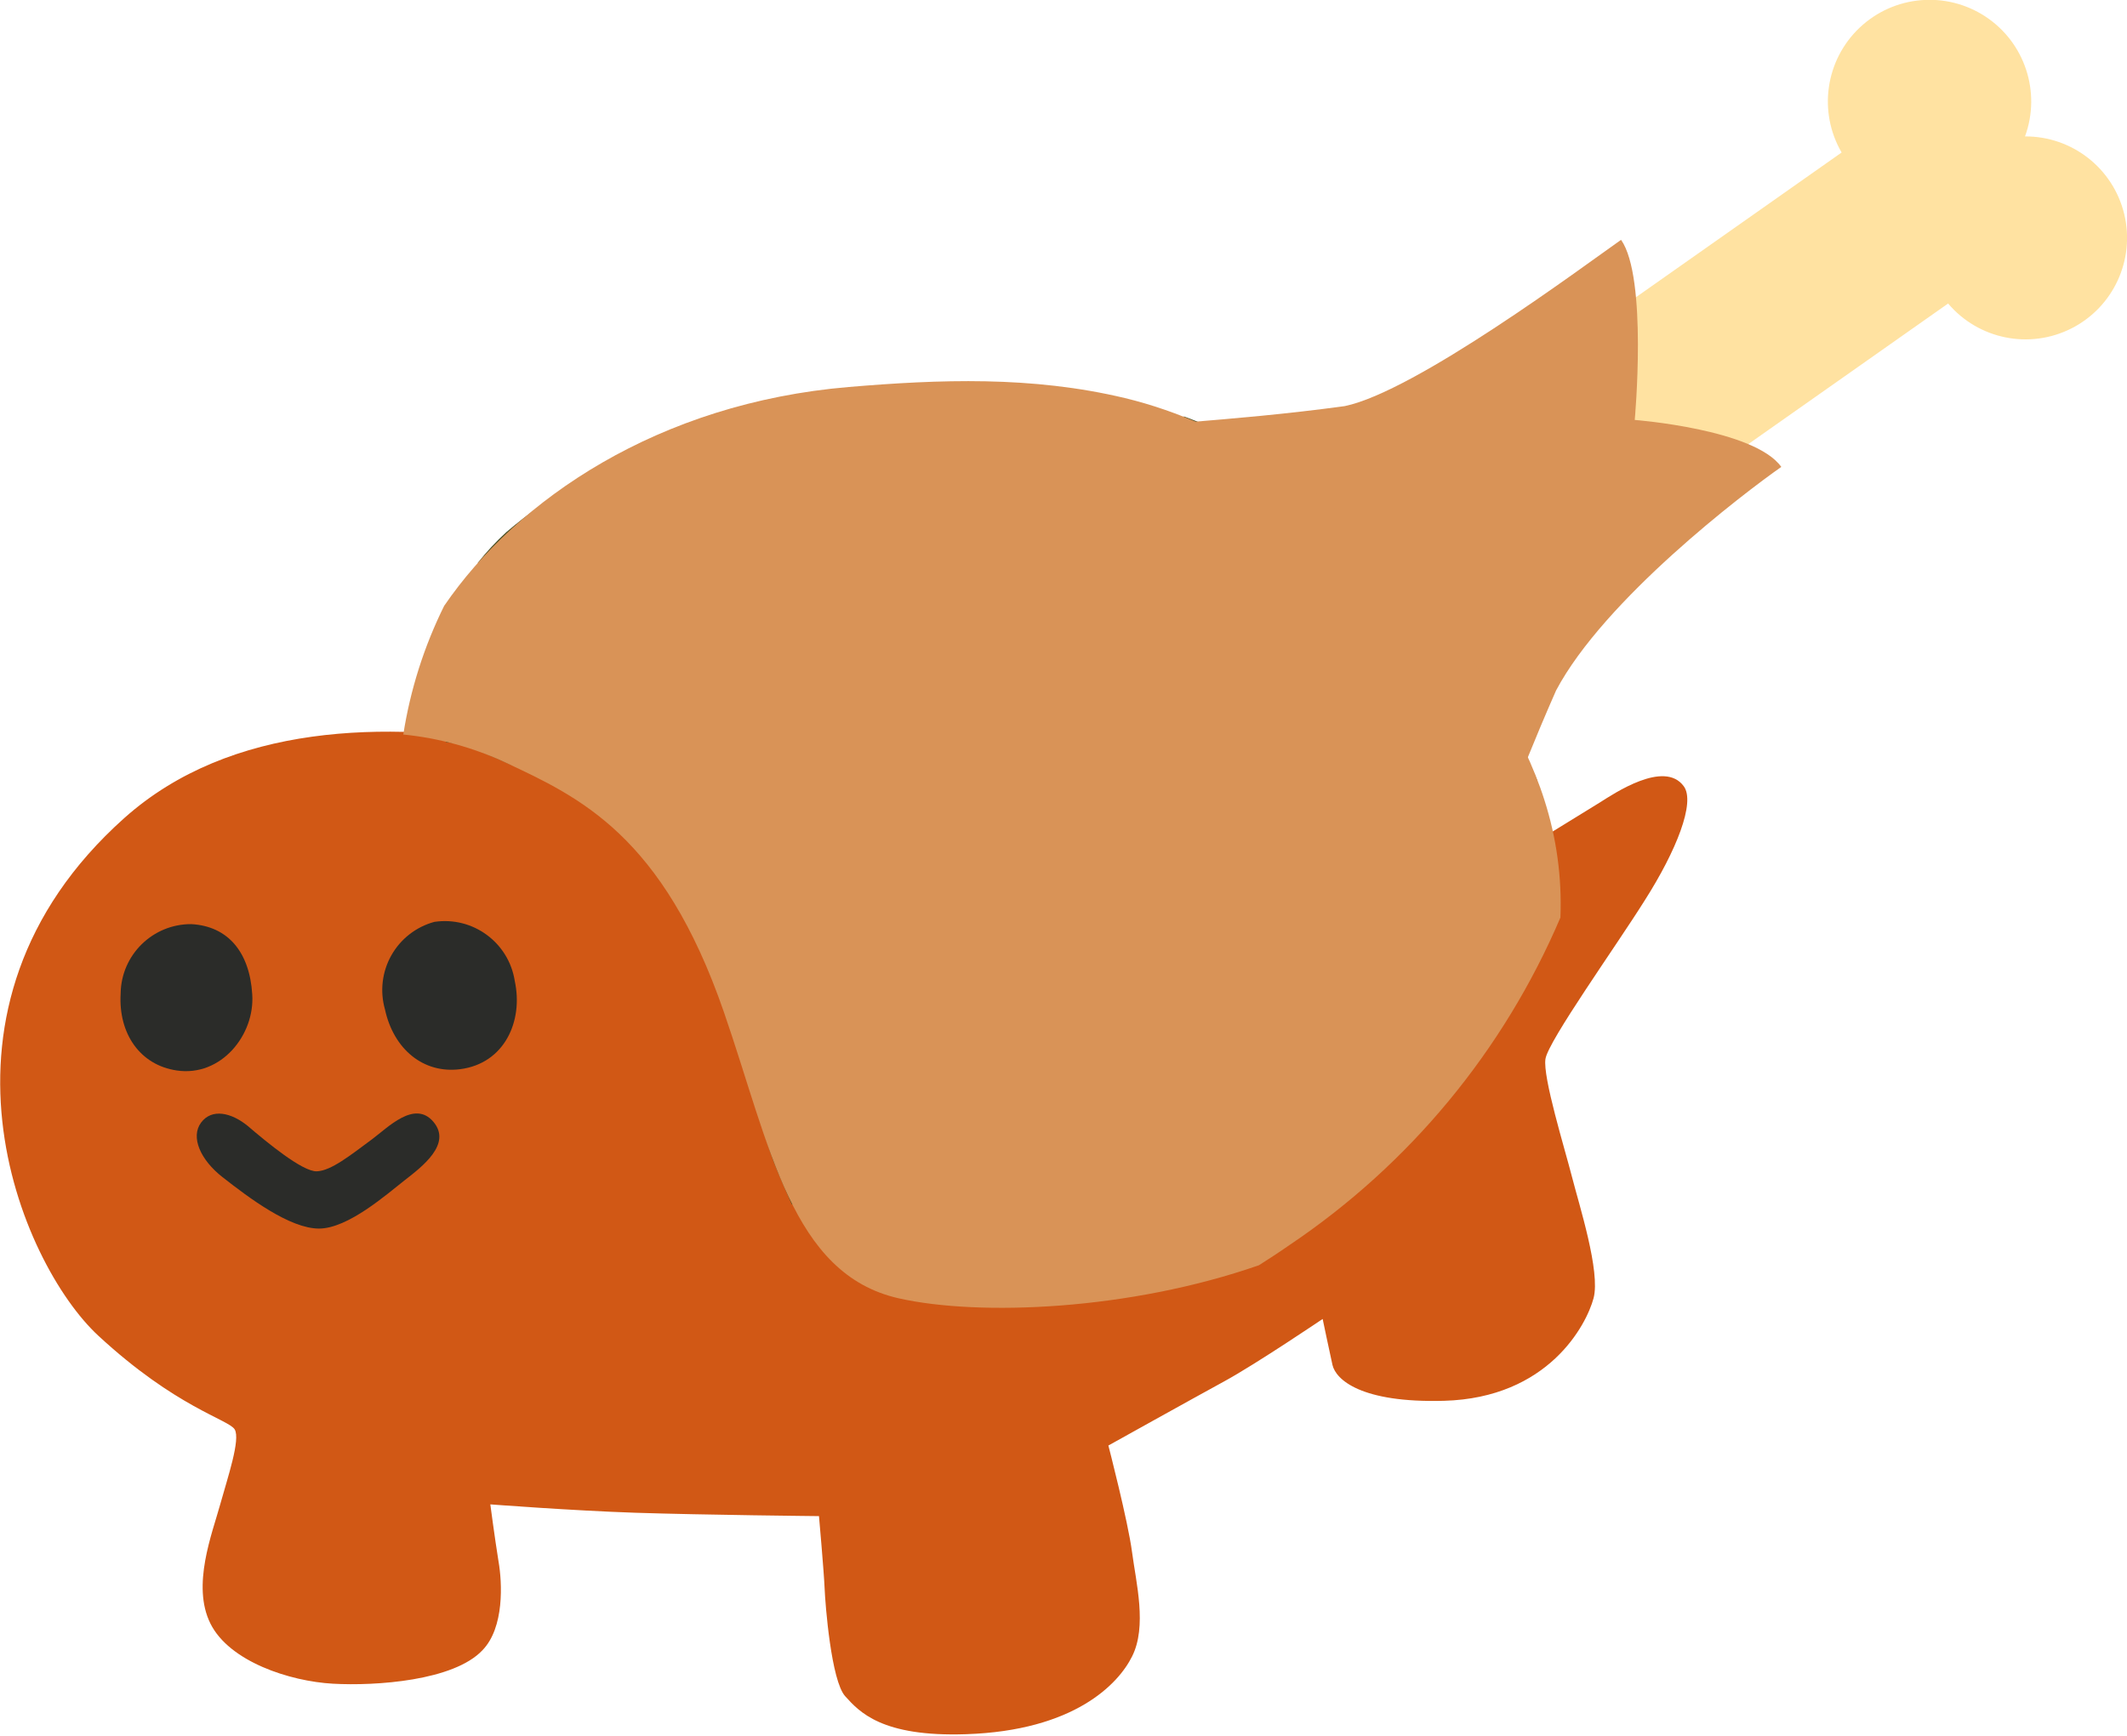
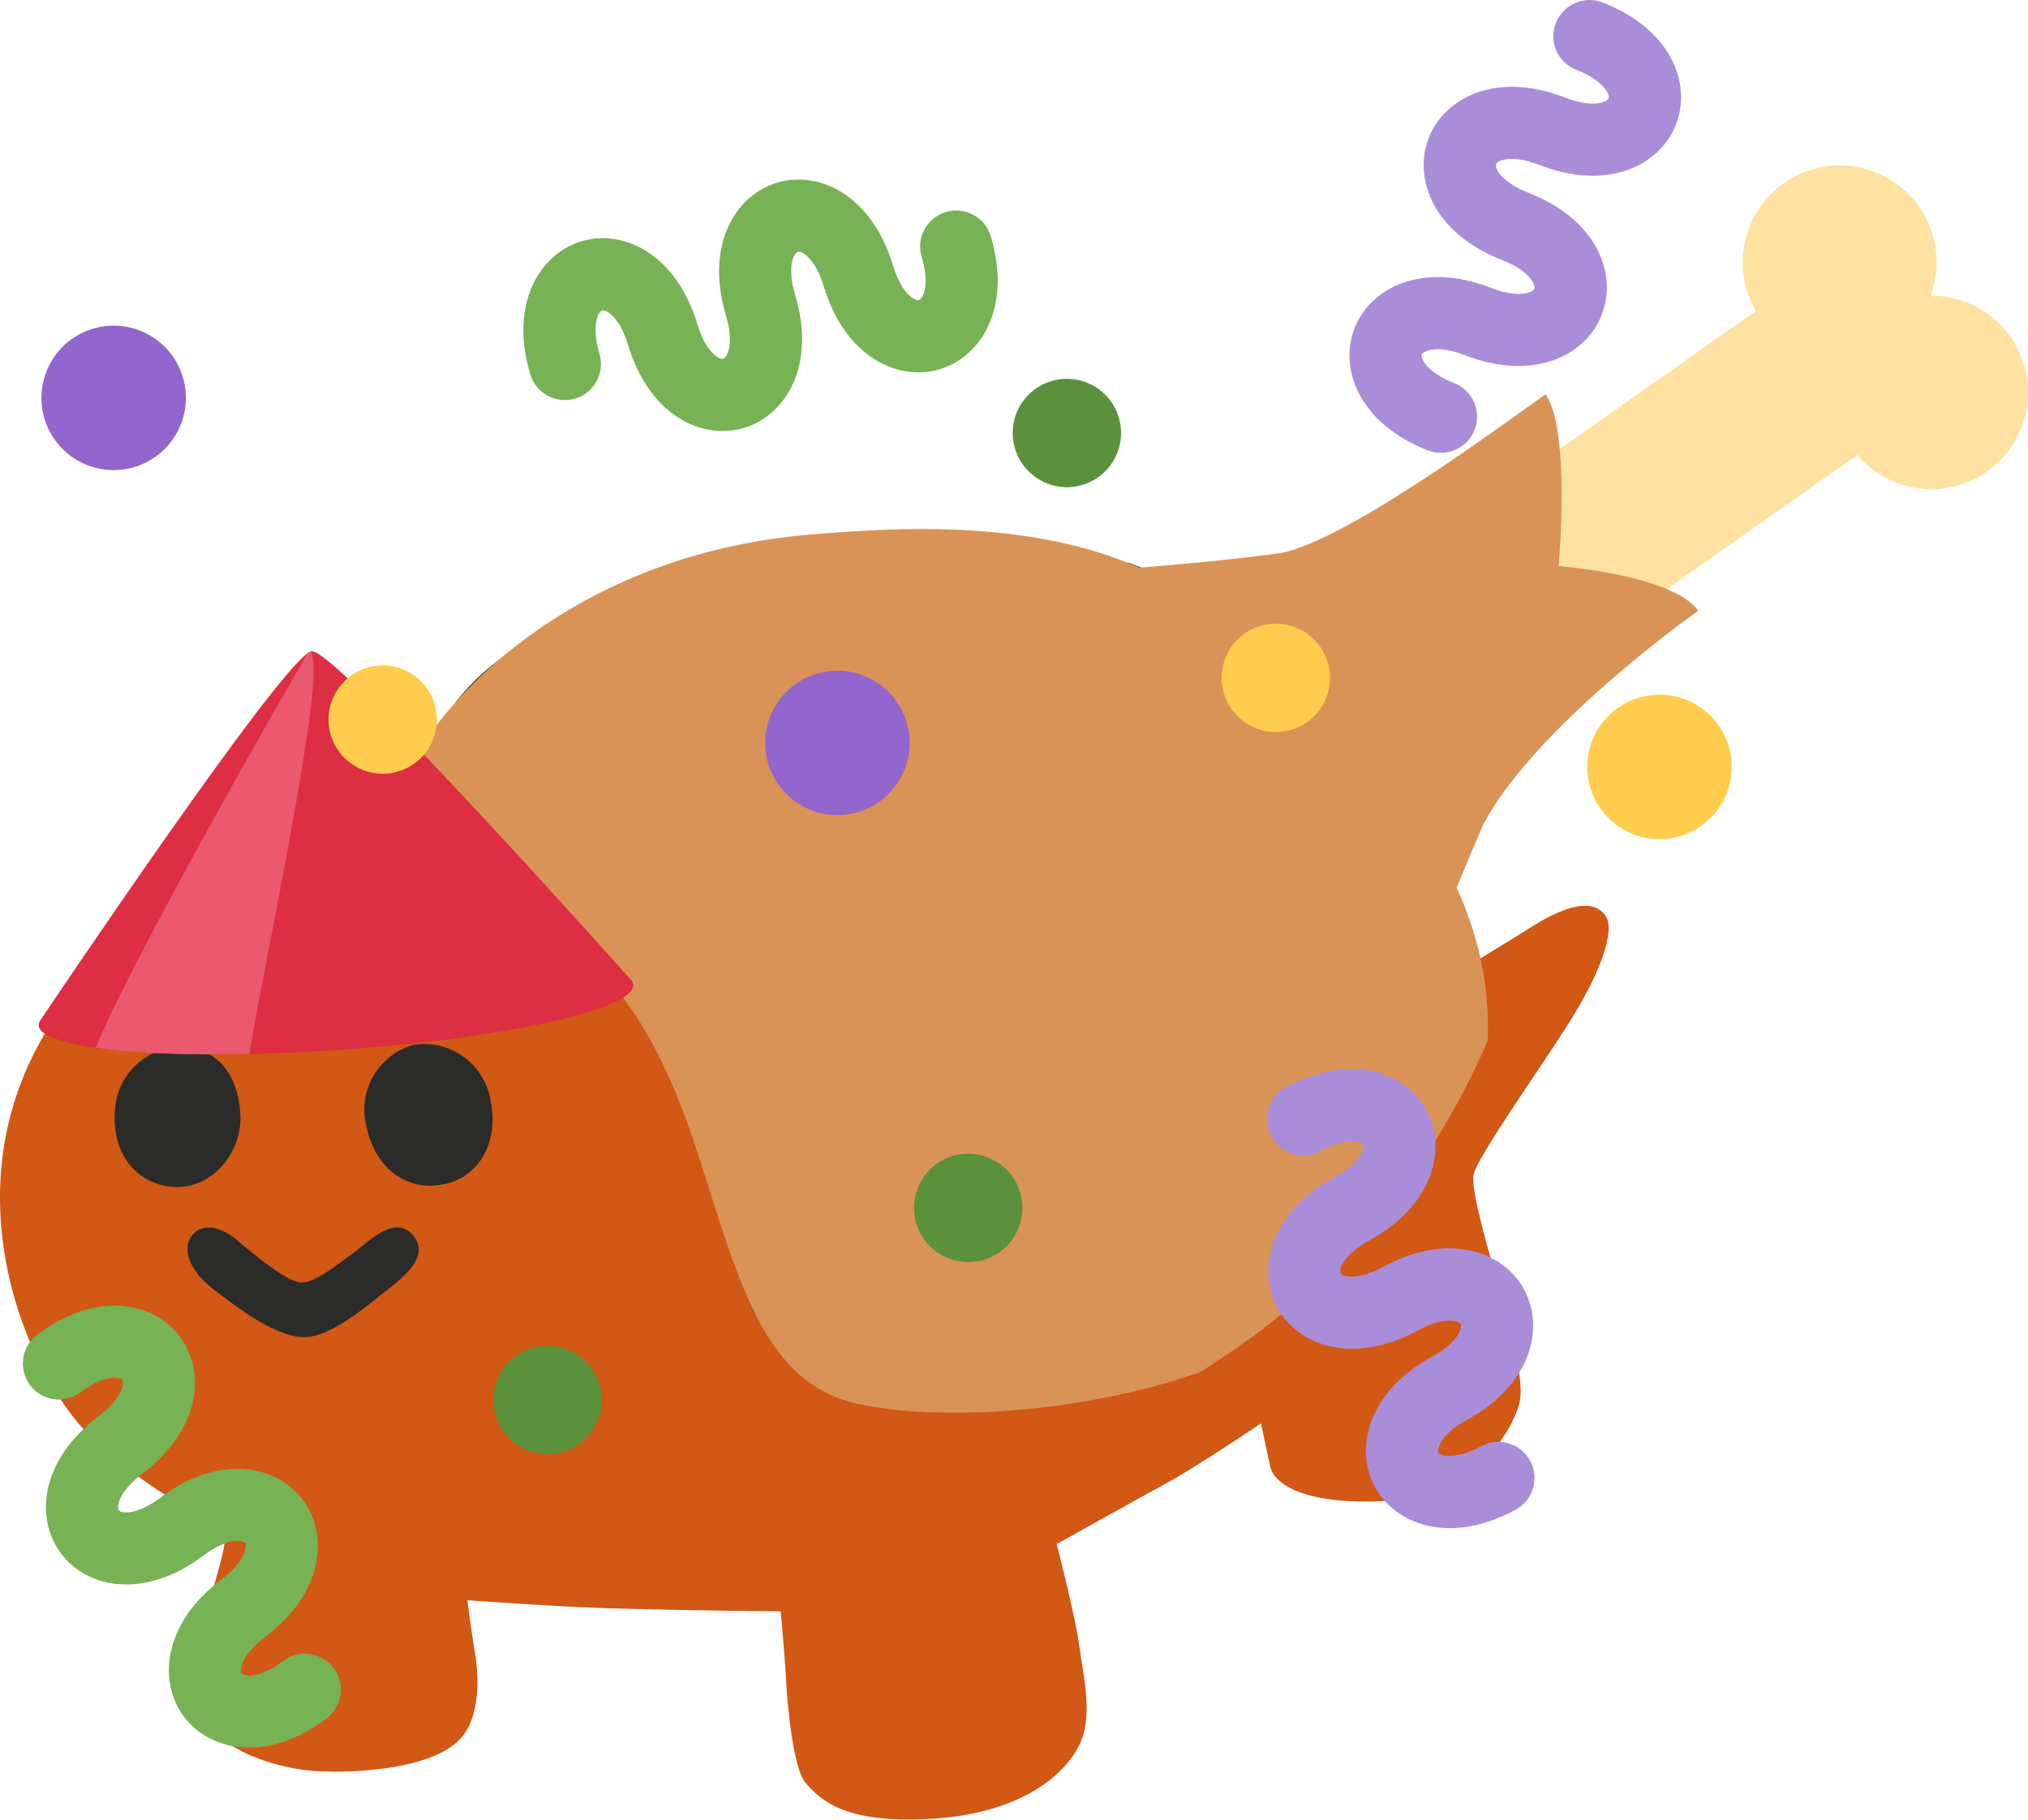
- <svg xmlns="http://www.w3.org/2000/svg" width="46.64mm" height="38.07mm" viewBox="0 0 132.22 107.92">
-   <defs>
-     <style>
+ <svg xmlns="http://www.w3.org/2000/svg" width="46.637mm" height="41.851mm" viewBox="0 0 132.212 118.637" version="1.1" id="svg42272">
+   <defs id="defs42248">
+     <style id="style42246">
      .cls-1 {
        fill: #d15815;
      }

      .cls-2 {
        fill: #4a4f23;
      }

      .cls-3 {
        fill: #2b2c29;
      }

      .cls-4 {
        fill: #ffe2a1;
      }

      .cls-5 {
        fill: #d99357;
      }
    </style>
  </defs>
-   <g id="Layer_2" data-name="Layer 2">
+   <g id="Layer_2" data-name="Layer 2" transform="translate(-0.01138548,10.79595)">
    <g id="grid">
      <g id="wh_copy" data-name="wh copy">
        <g id="wings">
-           <g>
-             <path class="cls-1" d="M95.19,52.52l4.27-2.63c.86-.54,4-2.67,5.21-1,.73,1-.46,4-2.42,7.08-1.79,2.86-6,8.74-6.18,9.87s1.21,5.61,1.65,7.34,1.78,5.89,1.34,7.54-2.8,6.2-9.3,6.38c-5.16.14-6.72-1.32-6.93-2.23-.15-.66-.61-2.86-.61-2.86s-4.14,2.8-6.1,3.87-7.22,4-7.22,4,1.22,4.71,1.47,6.62.95,4.62,0,6.5c-.85,1.71-3.59,4.61-10.32,4.83-5.25.18-6.64-1.4-7.51-2.36s-1.24-5.71-1.28-6.71-.35-4.49-.35-4.49-7.13-.07-11.43-.21c-3.9-.13-9-.52-9-.52s.27,2.06.51,3.55c.23,1.32.37,4.11-1,5.52-1.79,1.9-6.63,2.23-9.3,2.08s-6.43-1.37-7.61-3.74.11-5.59.62-7.45c.45-1.62,1.26-4,.89-4.62s-3.64-1.35-8.48-5.83S-5.5,62.69,7.72,50.87s38.91-.58,40.27.2S95.19,52.52,95.19,52.52Z" />
-             <path class="cls-2" d="M94.22,45.54c-.41-.86-1.24-2.17-1.24-2.17s0,1.82-.11,2.79c-.19,1.57-.92,4.85-1.43,4.39A105.24,105.24,0,0,1,84,41.76C82.39,39.58,76.93,34,76.73,32a19.52,19.52,0,0,1,1-4.17l-2.14-1.1a21.18,21.18,0,0,0-2-.84s-.51,4.38-1.23,5.22-4.63,2.5-7.73,3.81c-3.75,1.59-7.36,3.61-8.73,3.92-1.2.27-8.11-.93-10.72-1.33-3.27-.49-8.22-1.67-9.38-2.44A13.53,13.53,0,0,1,33,31.87s-.77.57-1.53,1.22A15.79,15.79,0,0,0,29.7,35s2.13,2,2.28,2.74c.2,1.06-1,2.55-2,4-.61.85-2.27,4.4-2.27,4.4a6.56,6.56,0,0,1,1.93.49c1.11.46,2.16.94,2.16.94s2.39-6.23,4.08-6.86c1.44-.53,5.62.66,8.64,1.16,4.29.71,8.62,1.32,9.58,2.43s2.06,5.86,3.08,9.83c1.12,4.34,4,15.62,3.48,16.51s-5,.76-7.61.55a33.78,33.78,0,0,1-5.75-1.33s.59,1.85.78,2.34c.27.71,1.13,2.67,1.13,2.67s5.12,2,19.93,0,21.75-12.39,23.65-17c2.55-6.13,2.77-9.34,2.77-9.34S94.63,46.41,94.22,45.54Zm-12.78,20C77.78,68,68.15,70.92,66.36,70.05c-1.44-.7-4-12.23-5.2-17.37-.78-3.29-2.51-8.27-1.65-9.88.58-1.09,4.14-2.82,6.77-4.18s6.07-3,7.14-2.94c1.52.12,5,5.24,8.39,9.61S89,54.2,89.11,55.82,85.22,62.92,81.44,65.51Z" />
-             <path class="cls-3" d="M32,61c.54,2.49-.64,5.13-3.4,5.48-2.27.29-4.13-1.23-4.67-3.72A4.39,4.39,0,0,1,27,57.32,4.4,4.4,0,0,1,32,61Z" />
-             <path class="cls-3" d="M15.68,61.83c.17,2.52-1.94,5.14-4.69,4.73-2.27-.33-3.64-2.28-3.49-4.79a4.37,4.37,0,0,1,4.4-4.31C14.18,57.59,15.52,59.21,15.68,61.83Z" />
-             <path class="cls-3" d="M23.11,70.85c1-.74,2.66-2.48,3.83-1.1s-.7,2.79-1.79,3.64-3.51,3-5.32,3-4.33-1.89-6-3.2c-1.37-1.07-2-2.49-1.33-3.39s1.88-.62,2.89.2c1.17,1,3.42,2.87,4.31,2.83S21.77,71.84,23.11,70.85Z" />
-             <path class="cls-4" d="M104.59,30.49,121.1,18.87a6.31,6.31,0,1,0,4.78-10.39,6.32,6.32,0,1,0-11.4,1L98,21.08Z" />
-             <path class="cls-5" d="M101.62,26.11s.81-8.85-.85-11.2C98.42,16.56,88,24.34,83.59,25.25c-14.66,2-21.64.23-33.11,8.3-5.06,3.57-8.16,7.28-9.95,10.89,3.25-4.72,9.56-9,18.07-9.77a38.26,38.26,0,0,1,12.32.49c9.66,2.32,16.94,12.26,18.69,17.94a15.27,15.27,0,0,1,.76,5.26c2-4.33,3.66-9.3,6.36-15.43,3-5.66,11.63-12.24,14-13.9C109.06,26.68,101.62,26.11,101.62,26.11Z" />
-             <path class="cls-5" d="M69.93,24.75c-5.81-1.39-11.56-1.16-17.16-.69-11.85,1-20.64,7-25.16,13.61a27.61,27.61,0,0,0-2.54,8,19.68,19.68,0,0,1,6.35,1.74C36,49.56,41.2,51.92,45,62.93c2.88,8.33,4.19,16.3,10.88,17.8,5,1.12,14.32.75,22.38-2.06.63-.4,1.26-.81,1.89-1.25A46.52,46.52,0,0,0,97,57.05,21.17,21.17,0,0,0,96,49.73C93.51,41.82,83.38,28,69.93,24.75Z" />
+           <g id="g42266">
+             <path class="cls-1" d="m 95.19,52.52 4.27,-2.63 c 0.86,-0.54 4,-2.67 5.21,-1 0.73,1 -0.46,4 -2.42,7.08 -1.79,2.86 -6,8.74 -6.18,9.87 -0.18,1.13 1.21,5.61 1.65,7.34 0.44,1.73 1.78,5.89 1.34,7.54 -0.44,1.65 -2.8,6.2 -9.3,6.38 -5.16,0.14 -6.72,-1.32 -6.93,-2.23 -0.15,-0.66 -0.61,-2.86 -0.61,-2.86 0,0 -4.14,2.8 -6.1,3.87 -1.96,1.07 -7.22,4 -7.22,4 0,0 1.22,4.71 1.47,6.62 0.25,1.91 0.95,4.62 0,6.5 -0.85,1.71 -3.59,4.61 -10.32,4.83 -5.25,0.18 -6.64,-1.4 -7.51,-2.36 -0.87,-0.96 -1.24,-5.71 -1.28,-6.71 -0.04,-1 -0.35,-4.49 -0.35,-4.49 0,0 -7.13,-0.07 -11.43,-0.21 -3.9,-0.13 -9,-0.52 -9,-0.52 0,0 0.27,2.06 0.51,3.55 0.23,1.32 0.37,4.11 -1,5.52 -1.79,1.9 -6.63,2.23 -9.3,2.08 -2.67,-0.15 -6.43,-1.37 -7.61,-3.74 -1.18,-2.37 0.11,-5.59 0.62,-7.45 0.45,-1.62 1.26,-4 0.89,-4.62 C 14.22,88.26 10.95,87.53 6.11,83.05 1.27,78.57 -5.5,62.69 7.72,50.87 c 13.22,-11.82 38.91,-0.58 40.27,0.2 1.36,0.78 47.2,1.45 47.2,1.45 z" id="path42250" />
+             <path class="cls-2" d="m 94.22,45.54 c -0.41,-0.86 -1.24,-2.17 -1.24,-2.17 0,0 0,1.82 -0.11,2.79 -0.19,1.57 -0.92,4.85 -1.43,4.39 A 105.24,105.24 0 0 1 84,41.76 C 82.39,39.58 76.93,34 76.73,32 a 19.52,19.52 0 0 1 1,-4.17 l -2.14,-1.1 a 21.18,21.18 0 0 0 -2,-0.84 c 0,0 -0.51,4.38 -1.23,5.22 -0.72,0.84 -4.63,2.5 -7.73,3.81 -3.75,1.59 -7.36,3.61 -8.73,3.92 -1.2,0.27 -8.11,-0.93 -10.72,-1.33 -3.27,-0.49 -8.22,-1.67 -9.38,-2.44 A 13.53,13.53 0 0 1 33,31.87 c 0,0 -0.77,0.57 -1.53,1.22 A 15.79,15.79 0 0 0 29.7,35 c 0,0 2.13,2 2.28,2.74 0.2,1.06 -1,2.55 -2,4 -0.61,0.85 -2.27,4.4 -2.27,4.4 a 6.56,6.56 0 0 1 1.93,0.49 c 1.11,0.46 2.16,0.94 2.16,0.94 0,0 2.39,-6.23 4.08,-6.86 1.44,-0.53 5.62,0.66 8.64,1.16 4.29,0.71 8.62,1.32 9.58,2.43 0.96,1.11 2.06,5.86 3.08,9.83 1.12,4.34 4,15.62 3.48,16.51 -0.52,0.89 -5,0.76 -7.61,0.55 A 33.78,33.78 0 0 1 47.3,69.86 c 0,0 0.59,1.85 0.78,2.34 0.27,0.71 1.13,2.67 1.13,2.67 0,0 5.12,2 19.93,0 14.81,-2 21.75,-12.39 23.65,-17 2.55,-6.13 2.77,-9.34 2.77,-9.34 0,0 -0.93,-2.12 -1.34,-2.99 z m -12.78,20 c -3.66,2.46 -13.29,5.38 -15.08,4.51 -1.44,-0.7 -4,-12.23 -5.2,-17.37 -0.78,-3.29 -2.51,-8.27 -1.65,-9.88 0.58,-1.09 4.14,-2.82 6.77,-4.18 2.63,-1.36 6.07,-3 7.14,-2.94 1.52,0.12 5,5.24 8.39,9.61 3.39,4.37 7.19,8.91 7.3,10.53 0.11,1.62 -3.89,7.1 -7.67,9.69 z" id="path42252" />
+             <path class="cls-3" d="m 32,61 c 0.54,2.49 -0.64,5.13 -3.4,5.48 -2.27,0.29 -4.13,-1.23 -4.67,-3.72 A 4.39,4.39 0 0 1 27,57.32 4.4,4.4 0 0 1 32,61 Z" id="path42254" />
+             <path class="cls-3" d="m 15.68,61.83 c 0.17,2.52 -1.94,5.14 -4.69,4.73 C 8.72,66.23 7.35,64.28 7.5,61.77 a 4.37,4.37 0 0 1 4.4,-4.31 c 2.28,0.13 3.62,1.75 3.78,4.37 z" id="path42256" />
+             <path class="cls-3" d="m 23.11,70.85 c 1,-0.74 2.66,-2.48 3.83,-1.1 1.17,1.38 -0.7,2.79 -1.79,3.64 -1.09,0.85 -3.51,3 -5.32,3 -1.81,0 -4.33,-1.89 -6,-3.2 -1.37,-1.07 -2,-2.49 -1.33,-3.39 0.67,-0.9 1.88,-0.62 2.89,0.2 1.17,1 3.42,2.87 4.31,2.83 0.89,-0.04 2.07,-0.99 3.41,-1.98 z" id="path42258" />
+             <path class="cls-4" d="M 104.59,30.49 121.1,18.87 a 6.31,6.31 0 1 0 4.78,-10.39 6.32,6.32 0 1 0 -11.4,1 L 98,21.08 Z" id="path42260" />
+             <path class="cls-5" d="m 101.62,26.11 c 0,0 0.81,-8.85 -0.85,-11.2 -2.35,1.65 -12.77,9.43 -17.18,10.34 -14.66,2 -21.64,0.23 -33.11,8.3 -5.06,3.57 -8.16,7.28 -9.95,10.89 3.25,-4.72 9.56,-9 18.07,-9.77 a 38.26,38.26 0 0 1 12.32,0.49 c 9.66,2.32 16.94,12.26 18.69,17.94 a 15.27,15.27 0 0 1 0.76,5.26 c 2,-4.33 3.66,-9.3 6.36,-15.43 3,-5.66 11.63,-12.24 14,-13.9 -1.67,-2.35 -9.11,-2.92 -9.11,-2.92 z" id="path42262" />
+             <path class="cls-5" d="m 69.93,24.75 c -5.81,-1.39 -11.56,-1.16 -17.16,-0.69 -11.85,1 -20.64,7 -25.16,13.61 a 27.61,27.61 0 0 0 -2.54,8 19.68,19.68 0 0 1 6.35,1.74 C 36,49.56 41.2,51.92 45,62.93 c 2.88,8.33 4.19,16.3 10.88,17.8 5,1.12 14.32,0.75 22.38,-2.06 0.63,-0.4 1.26,-0.81 1.89,-1.25 A 46.52,46.52 0 0 0 97,57.05 21.17,21.17 0 0 0 96,49.73 C 93.51,41.82 83.38,28 69.93,24.75 Z" id="path42264" />
          </g>
        </g>
      </g>
    </g>
  </g>
+   <g id="g8739" transform="matrix(1.241792,-0.2915049,0.2915049,1.241792,-34.29985,23.34708)">
+     <path fill="#dd2e44" d="m 50.368,44.723 c 0.015,-0.09 -0.015,-0.186 -0.068,-0.284 0,0 -10.771,-19.858 -12.034,-20.066 -1.264,-0.206 -17.802,15.185 -17.802,15.185 -0.083,0.077 -0.142,0.157 -0.156,0.248 -0.206,1.255 6.357,3.371 14.658,4.73 8.302,1.359 15.197,1.443 15.403,0.188 z" id="path5268" style="stroke-width:1.394" />
+     <path fill="#ea596e" d="m 38.18,24.392 c -0.046,0.01 -0.101,0.032 -0.166,0.067 -1.34,1.38 -12.167,12.981 -15.131,17.122 2.133,0.843 4.597,1.457 7.575,2.109 1.594,-3.921 8.57,-18.536 7.722,-19.299 z" id="path5270" style="stroke-width:1.394" />
+   </g>
+   <g id="g9662" transform="matrix(0.9628078,-0.2700549,0.2700549,0.9628078,-4.311995,49.76916)">
+     <path fill="#77b255" d="m 75.628,-14.482 c 0.092,4.826 -2.722,7.402 -5.547,7.451 -2.822,0.05 -5.731,-2.421 -5.819,-7.244 -0.033,-1.883 -0.733,-2.628 -1.018,-2.628 -0.291,0.006 -0.964,0.782 -0.93,2.66 0.09,4.823 -2.726,7.399 -5.551,7.448 -2.825,0.053 -5.729,-2.42 -5.816,-7.246 -0.036,-1.881 -0.738,-2.63 -1.024,-2.622 -0.284,0.006 -0.961,0.778 -0.928,2.658 0.023,1.296 -1.009,2.374 -2.307,2.397 -1.302,0.019 -2.373,-1.013 -2.397,-2.315 -0.088,-4.821 2.722,-7.4 5.552,-7.452 2.822,-0.05 5.726,2.422 5.817,7.249 0.033,1.883 0.733,2.628 1.02,2.621 0.286,-0.003 0.962,-0.775 0.929,-2.653 -0.089,-4.828 2.722,-7.402 5.552,-7.452 2.82,-0.052 5.724,2.419 5.815,7.248 0.032,1.878 0.739,2.625 1.02,2.621 0.289,-0.007 0.963,-0.777 0.932,-2.657 -0.027,-1.302 1.008,-2.372 2.307,-2.397 1.298,-0.023 2.373,1.013 2.393,2.313 z" id="path9165" style="stroke-width:2.355" />
+     <circle fill="#5c913b" cx="76.941" cy="-0.79" r="3.532" id="circle9167" style="stroke-width:2.355" />
+     <circle fill="#9266cc" cx="57.078" cy="14.628" r="4.709" id="circle9169" style="stroke-width:2.355" />
+     <circle fill="#9266cc" cx="17.722" cy="-19.779" r="4.709" id="circle9171" style="stroke-width:2.355" />
+     <circle fill="#5c913b" cx="57.102" cy="46.127" r="3.532" id="circle9173" style="stroke-width:2.355" />
+     <circle fill="#5c913b" cx="27.311" cy="50.779" r="3.532" id="circle9175" style="stroke-width:2.355" />
+     <circle fill="#ffcc4d" cx="108.261" cy="30.609" r="4.709" id="circle9177" style="stroke-width:2.355" />
+     <circle fill="#ffcc4d" cx="85.744" cy="18.262" r="3.532" id="circle9179" style="stroke-width:2.355" />
+     <circle fill="#ffcc4d" cx="28.947" cy="5.157" r="3.532" id="circle9181" style="stroke-width:2.355" />
+     <path fill="#77b255" d="m 7.825,66.887 c -4.495,1.76 -7.887,0.014 -8.912,-2.618 -1.025,-2.629 0.283,-6.215 4.776,-7.97 1.755,-0.684 2.211,-1.599 2.111,-1.866 -0.107,-0.271 -1.068,-0.633 -2.818,0.05 -4.493,1.758 -7.885,0.009 -8.91,-2.623 -1.03,-2.631 0.283,-6.213 4.778,-7.968 1.752,-0.686 2.211,-1.604 2.104,-1.87 -0.104,-0.264 -1.063,-0.631 -2.815,0.052 -1.208,0.471 -2.577,-0.123 -3.048,-1.333 -0.47,-1.215 0.127,-2.577 1.339,-3.051 4.491,-1.755 7.884,-0.014 8.915,2.622 1.025,2.629 -0.286,6.21 -4.781,7.971 -1.755,0.684 -2.211,1.599 -2.104,1.866 0.102,0.267 1.061,0.634 2.811,-0.049 4.497,-1.758 7.887,-0.014 8.915,2.622 1.027,2.627 -0.284,6.208 -4.781,7.968 -1.75,0.681 -2.206,1.604 -2.104,1.866 0.107,0.269 1.063,0.634 2.816,-0.048 1.212,-0.476 2.574,0.123 3.048,1.333 0.472,1.21 -0.127,2.577 -1.34,3.047 z" id="path9584" style="stroke-width:2.355" />
+     <path fill="#aa8dd8" d="m 116.409,-18.837 c 0.595,-0.084 1.222,0.06 1.744,0.451 1.64,1.236 2.754,2.728 3.212,4.309 0.485,1.674 0.205,3.366 -0.762,4.651 -1.697,2.253 -5.433,3.024 -9.291,0.12 -1.501,-1.128 -2.523,-1.038 -2.693,-0.808 -0.174,0.228 0.022,1.236 1.522,2.366 1.64,1.236 2.754,2.728 3.212,4.309 0.485,1.674 0.209,3.368 -0.762,4.651 -1.699,2.255 -5.433,3.024 -9.289,0.124 -1.094,-0.823 -1.854,-0.95 -2.208,-0.95 -0.284,0.003 -0.441,0.077 -0.49,0.141 -0.169,0.228 0.019,1.232 1.523,2.364 1.038,0.784 1.248,2.261 0.465,3.298 -0.781,1.039 -2.255,1.248 -3.298,0.465 -3.855,-2.9 -4.152,-6.704 -2.452,-8.961 1.699,-2.255 5.433,-3.024 9.291,-0.12 1.093,0.825 1.85,0.947 2.204,0.947 0.285,1.8e-5 0.442,-0.074 0.489,-0.139 0.174,-0.228 -0.018,-1.234 -1.522,-2.366 -3.854,-2.902 -4.152,-6.704 -2.452,-8.961 1.699,-2.255 5.435,-3.026 9.286,-0.12 1.094,0.823 1.856,0.948 2.209,0.948 0.283,-0.001 0.44,-0.075 0.489,-0.139 0.17,-0.23 -0.022,-1.236 -1.522,-2.366 -1.039,-0.781 -1.248,-2.261 -0.465,-3.298 0.398,-0.52 0.963,-0.829 1.56,-0.915 z" id="path9586" style="stroke-width:2.355" />
+     <path fill="#aa8dd8" d="m 77.685,45.197 c 0.32,-0.509 0.834,-0.896 1.468,-1.043 2.002,-0.458 3.861,-0.348 5.365,0.321 1.592,0.708 2.706,2.012 3.066,3.579 0.629,2.75 -1.189,6.103 -5.896,7.182 -1.83,0.421 -2.42,1.26 -2.353,1.538 0.062,0.28 0.959,0.78 2.79,0.361 2.002,-0.458 3.861,-0.348 5.365,0.321 1.592,0.708 2.71,2.01 3.066,3.579 0.63,2.752 -1.189,6.103 -5.891,7.183 -1.334,0.307 -1.921,0.806 -2.149,1.077 -0.181,0.219 -0.225,0.387 -0.208,0.465 0.066,0.276 0.954,0.779 2.79,0.359 1.268,-0.289 2.533,0.502 2.822,1.77 0.291,1.267 -0.499,2.529 -1.77,2.822 -4.702,1.079 -7.802,-1.145 -8.433,-3.899 -0.63,-2.752 1.189,-6.103 5.896,-7.182 1.335,-0.304 1.917,-0.804 2.145,-1.075 0.184,-0.218 0.228,-0.385 0.209,-0.463 -0.062,-0.28 -0.955,-0.781 -2.79,-0.361 -4.702,1.077 -7.802,-1.145 -8.433,-3.899 -0.63,-2.752 1.188,-6.106 5.892,-7.178 1.334,-0.307 1.92,-0.808 2.148,-1.079 0.182,-0.217 0.226,-0.384 0.209,-0.463 -0.066,-0.279 -0.959,-0.78 -2.79,-0.361 -1.267,0.291 -2.533,-0.502 -2.822,-1.77 -0.141,-0.639 -0.013,-1.271 0.306,-1.782 z" id="path12881" style="stroke-width:2.355" />
+   </g>
</svg>
